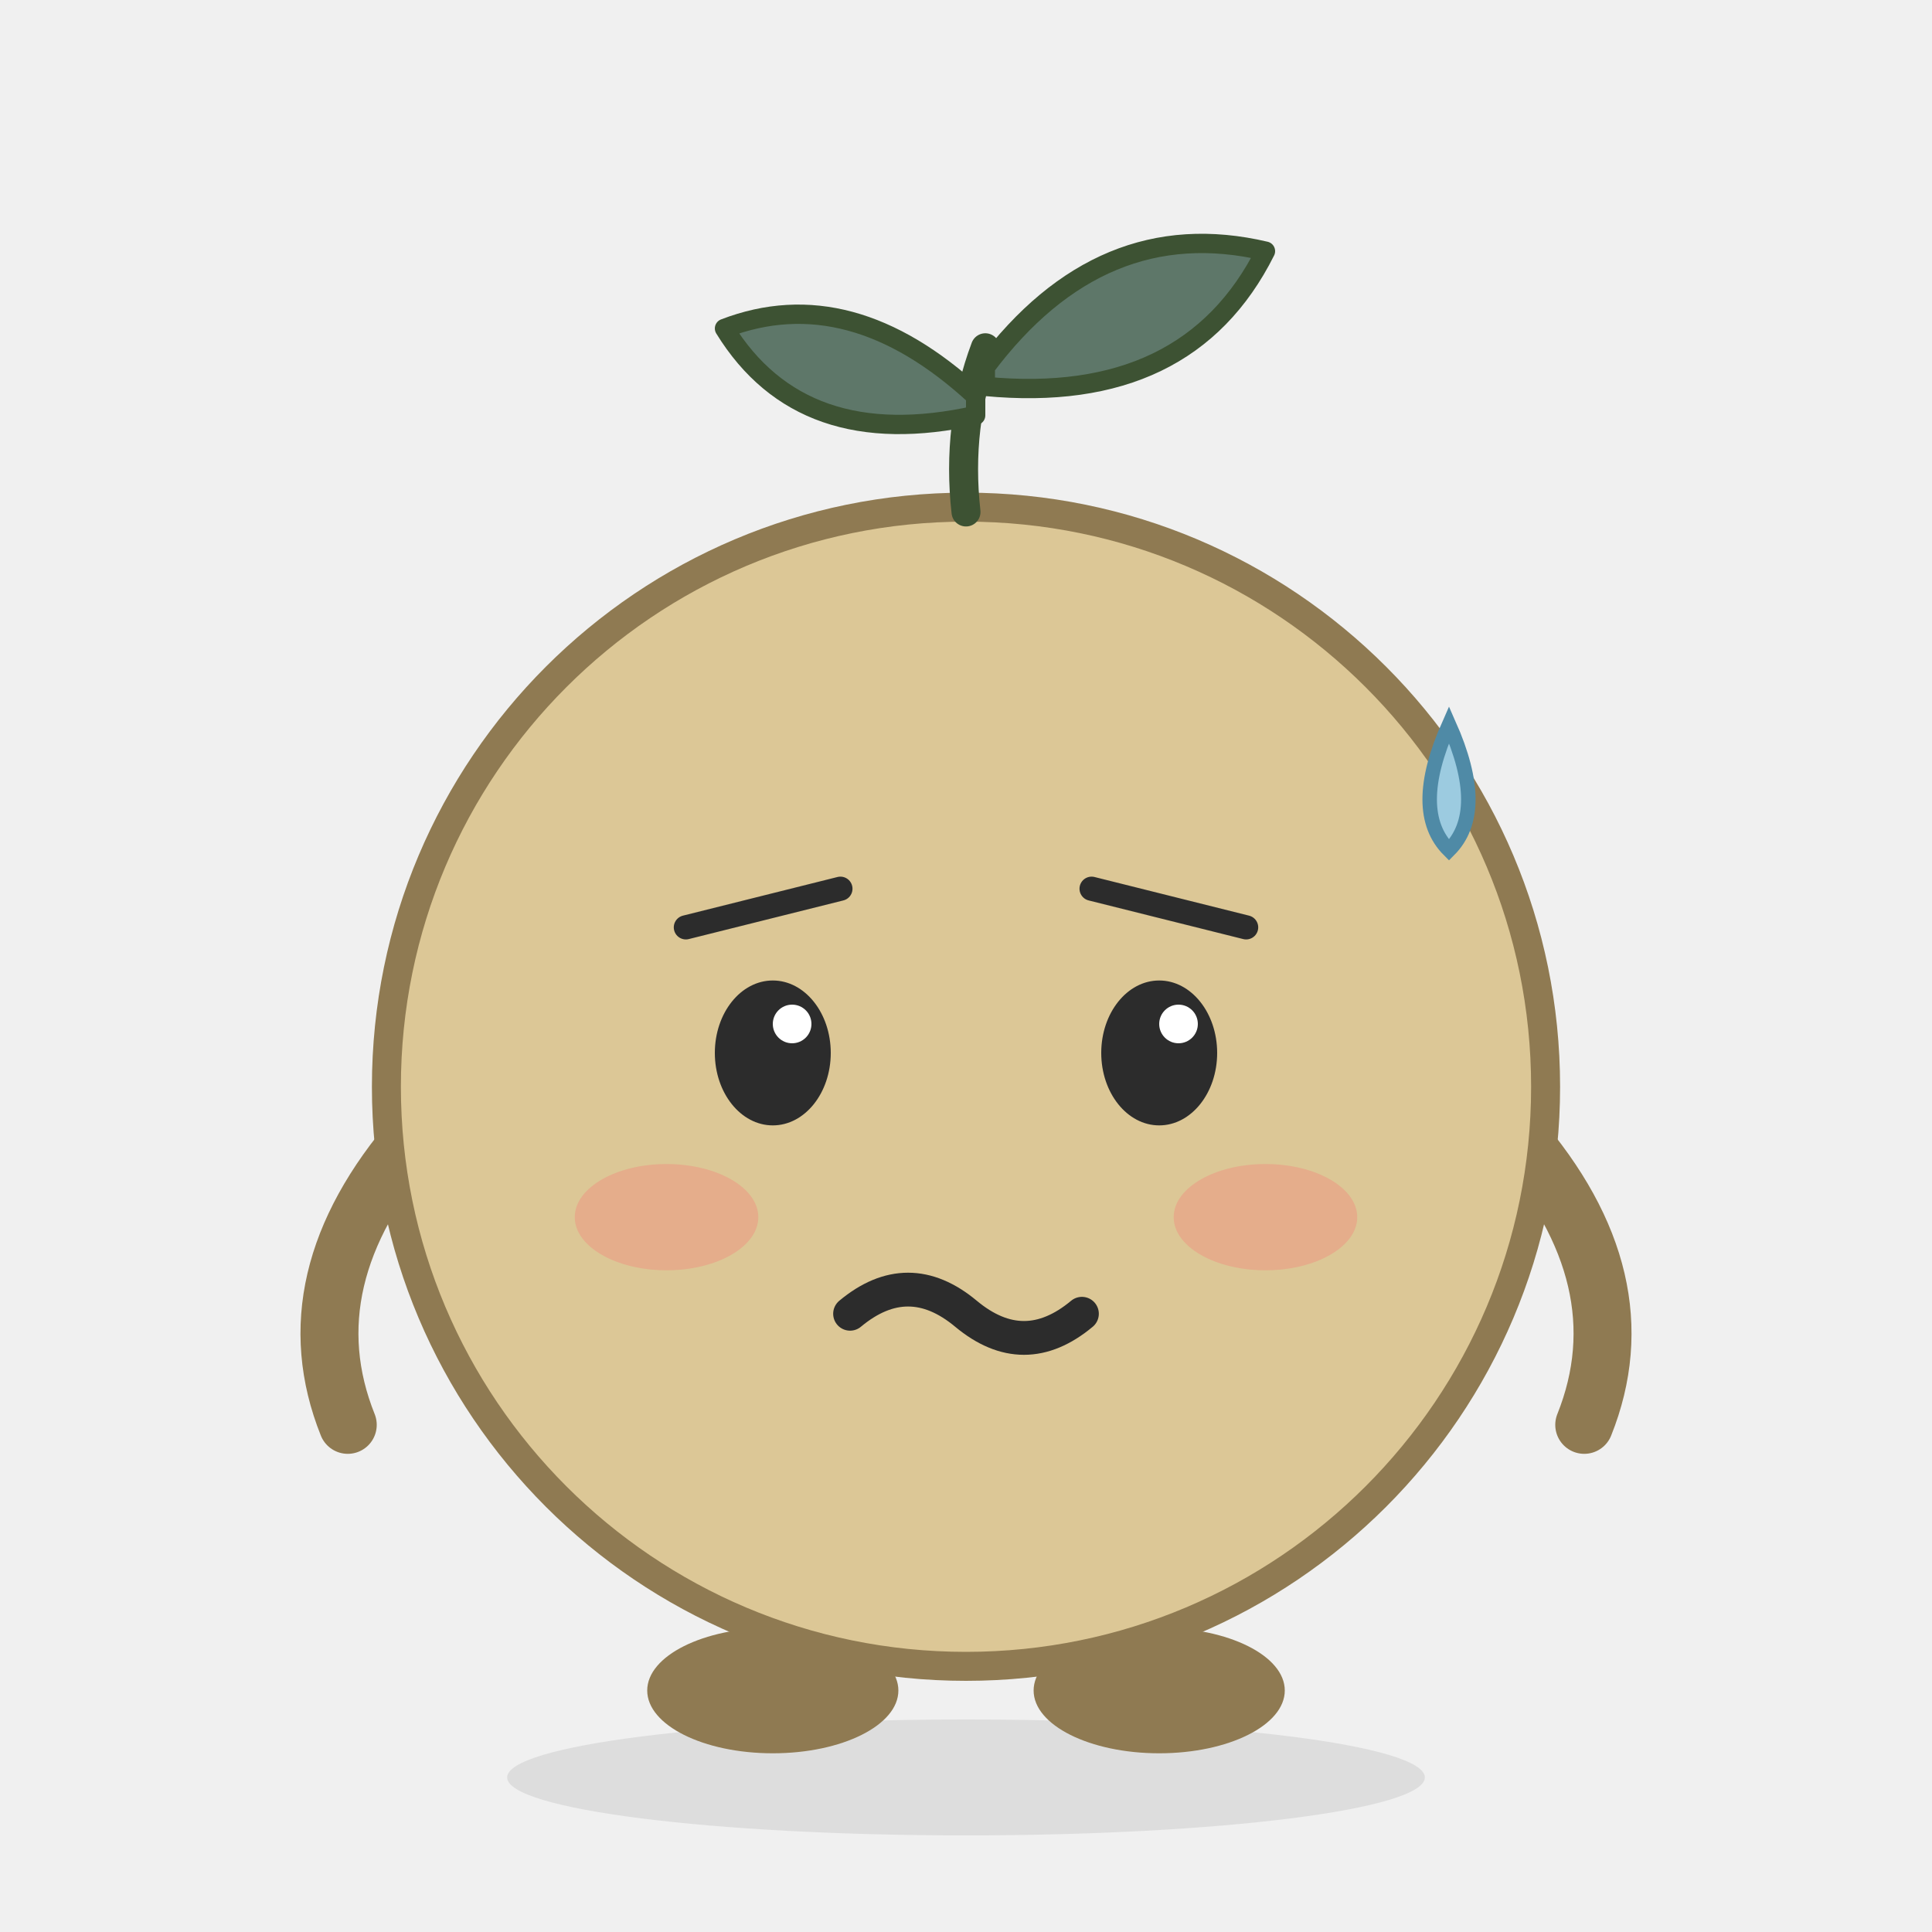
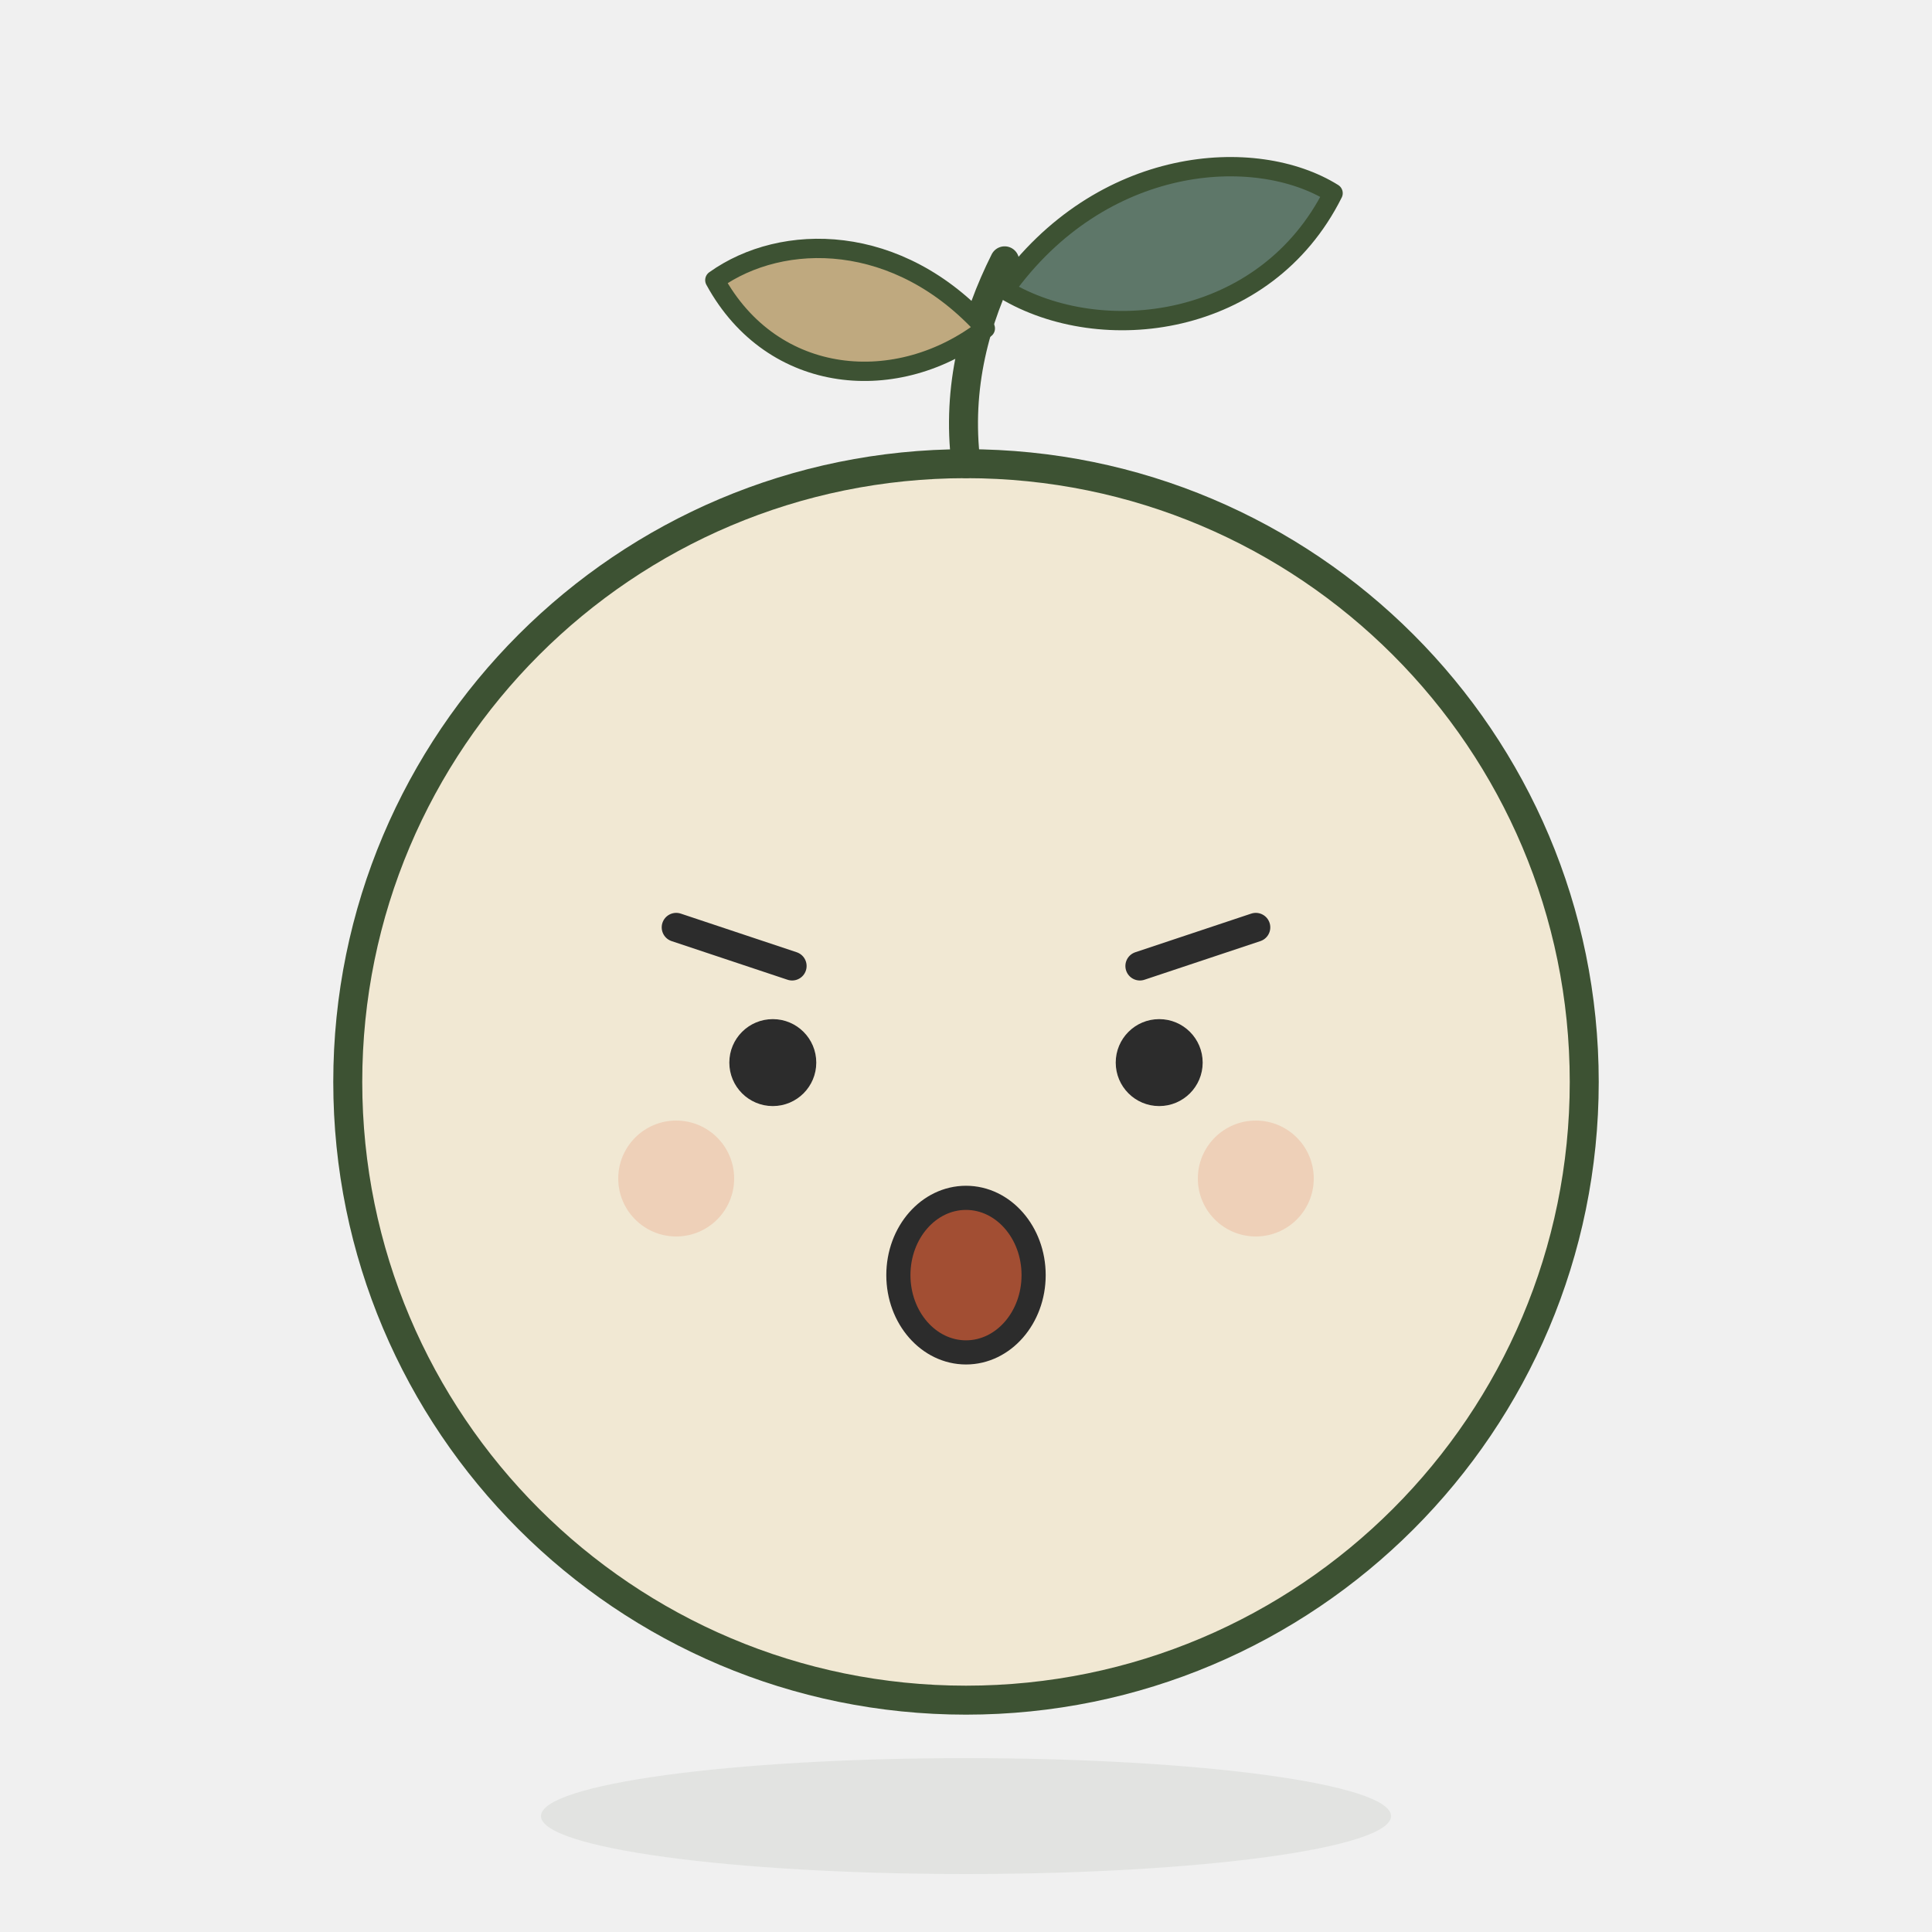
- <svg xmlns="http://www.w3.org/2000/svg" viewBox="0 0 400 400" width="400" height="400">
-   <ellipse cx="200" cy="368" rx="95" ry="12" fill="#000" opacity="0.08" />
-   <ellipse cx="160" cy="350" rx="26" ry="13" fill="#8f7a52" />
-   <ellipse cx="240" cy="350" rx="26" ry="13" fill="#8f7a52" />
-   <g fill="none" stroke="#8f7a52" stroke-width="12" stroke-linecap="round">
-     <path d="M86 235 Q60 265 72 295" />
-     <path d="M314 235 Q340 265 328 295" />
-   </g>
-   <circle cx="200" cy="225" r="120" fill="#dcc796" stroke="#8f7a52" stroke-width="6" />
-   <path d="M200 106 Q198 88 204 72" fill="none" stroke="#3d5233" stroke-width="6" stroke-linecap="round" />
-   <path d="M204 76 Q228 44 262 52 Q246 84 204 80 Z" fill="#5e7769" stroke="#3d5233" stroke-width="4" stroke-linejoin="round" />
-   <path d="M202 82 Q176 58 150 68 Q166 94 202 86 Z" fill="#5e7769" stroke="#3d5233" stroke-width="4" stroke-linejoin="round" />
-   <ellipse cx="138" cy="252" rx="19" ry="11" fill="#e8a487" opacity="0.75" />
-   <ellipse cx="262" cy="252" rx="19" ry="11" fill="#e8a487" opacity="0.75" />
-   <ellipse cx="160" cy="218" rx="12" ry="15" fill="#2c2c2c" />
-   <ellipse cx="240" cy="218" rx="12" ry="15" fill="#2c2c2c" />
-   <circle cx="164" cy="212" r="4" fill="#fff" />
-   <circle cx="244" cy="212" r="4" fill="#fff" />
-   <g fill="none" stroke="#2c2c2c" stroke-width="5" stroke-linecap="round">
-     <path d="M142 192 L174 184" />
-     <path d="M258 192 L226 184" />
-   </g>
-   <path d="M176 272 Q188 262 200 272 Q212 282 224 272" fill="none" stroke="#2c2c2c" stroke-width="7" stroke-linecap="round" />
-   <path d="M300 150 Q292 168 300 176 Q308 168 300 150 Z" fill="#9ccbe0" stroke="#4f8aa6" stroke-width="3" />
+ <svg xmlns="http://www.w3.org/2000/svg" viewBox="0 0 200 200" width="200" height="200">
+   <ellipse cx="100" cy="188" rx="44" ry="6" fill="#3d5233" opacity=".08" />
+   <circle cx="100" cy="112" r="64" fill="#f1e8d3" stroke="#3d5233" stroke-width="3" />
+   <path d="M100 48c-1-8 1-15 4-21" fill="none" stroke="#3d5233" stroke-width="3" stroke-linecap="round" />
+   <path d="M104 30c10-14 26-15 34-10-7 14-24 16-34 10z" fill="#5e7769" stroke="#3d5233" stroke-width="2" stroke-linejoin="round" />
+   <path d="M102 34c-9-10-21-10-28-5 6 11 19 12 28 5z" fill="#bfa97f" stroke="#3d5233" stroke-width="2" stroke-linejoin="round" />
+   <path d="M70 96l12 4M130 96l-12 4" stroke="#2c2c2c" stroke-width="3" stroke-linecap="round" />
+   <circle cx="80" cy="110" r="4.5" fill="#2c2c2c" />
+   <circle cx="120" cy="110" r="4.5" fill="#2c2c2c" />
+   <ellipse cx="100" cy="132" rx="7" ry="8" fill="#a24e33" stroke="#2c2c2c" stroke-width="2.5" />
+   <circle cx="70" cy="122" r="6" fill="#e8a487" opacity=".35" />
+   <circle cx="130" cy="122" r="6" fill="#e8a487" opacity=".35" />
</svg>
